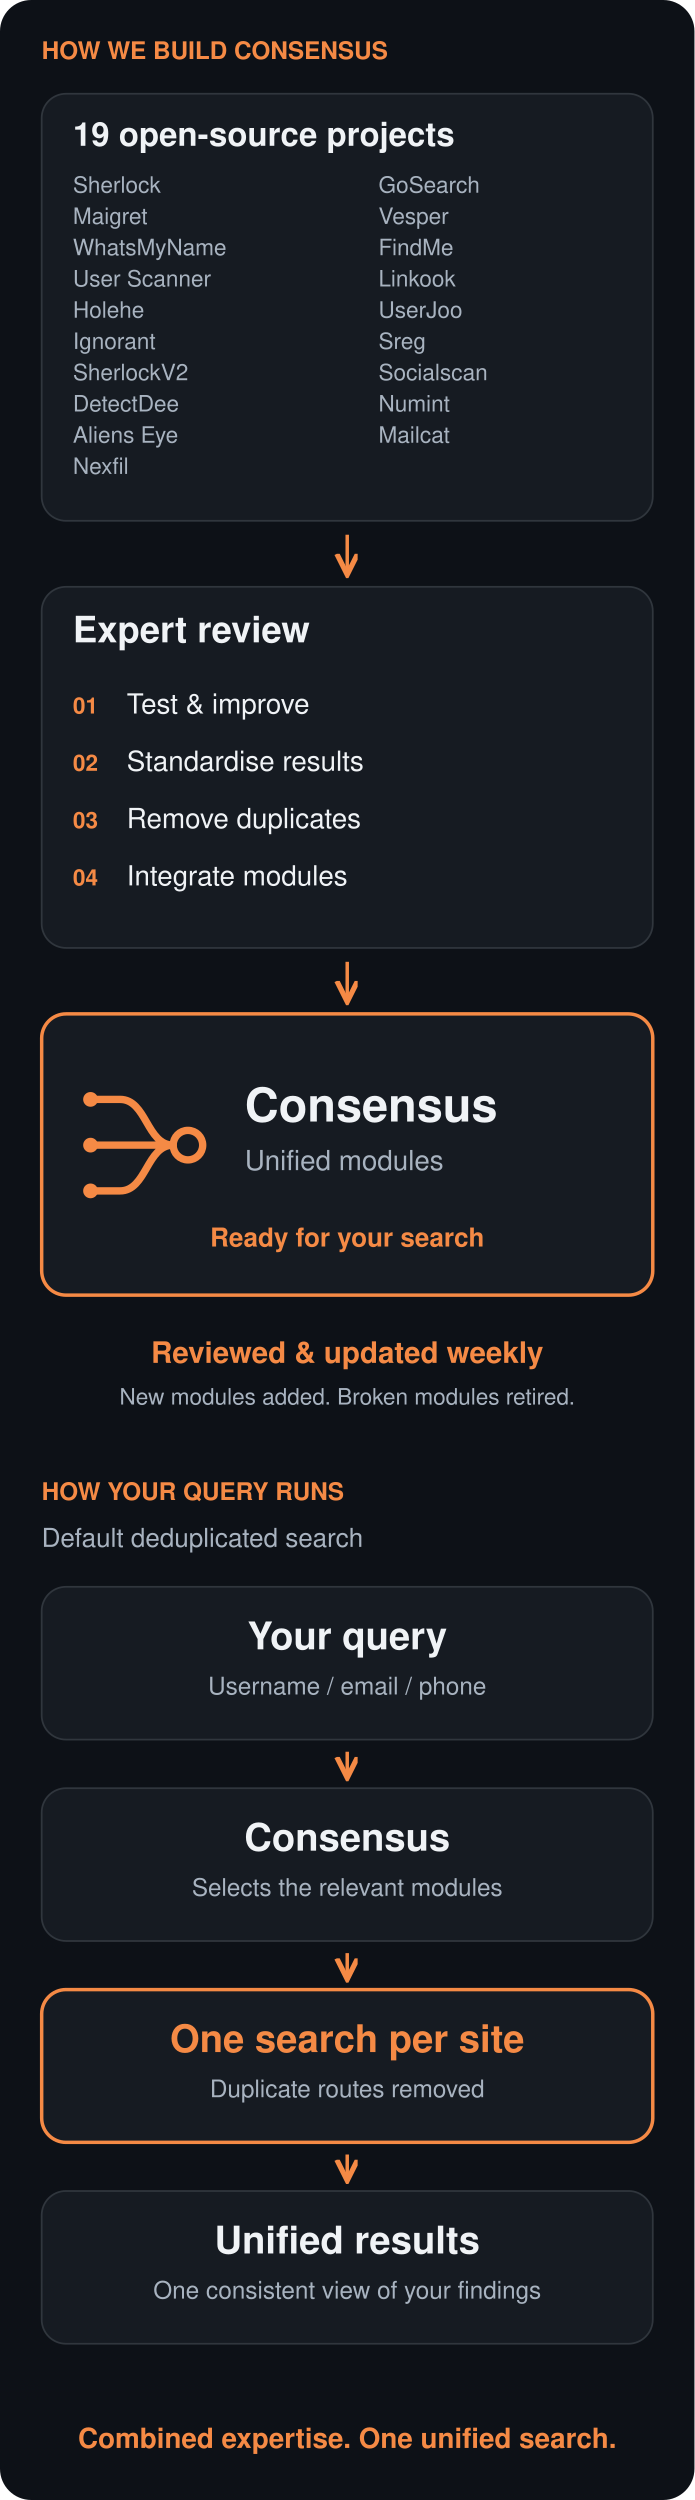
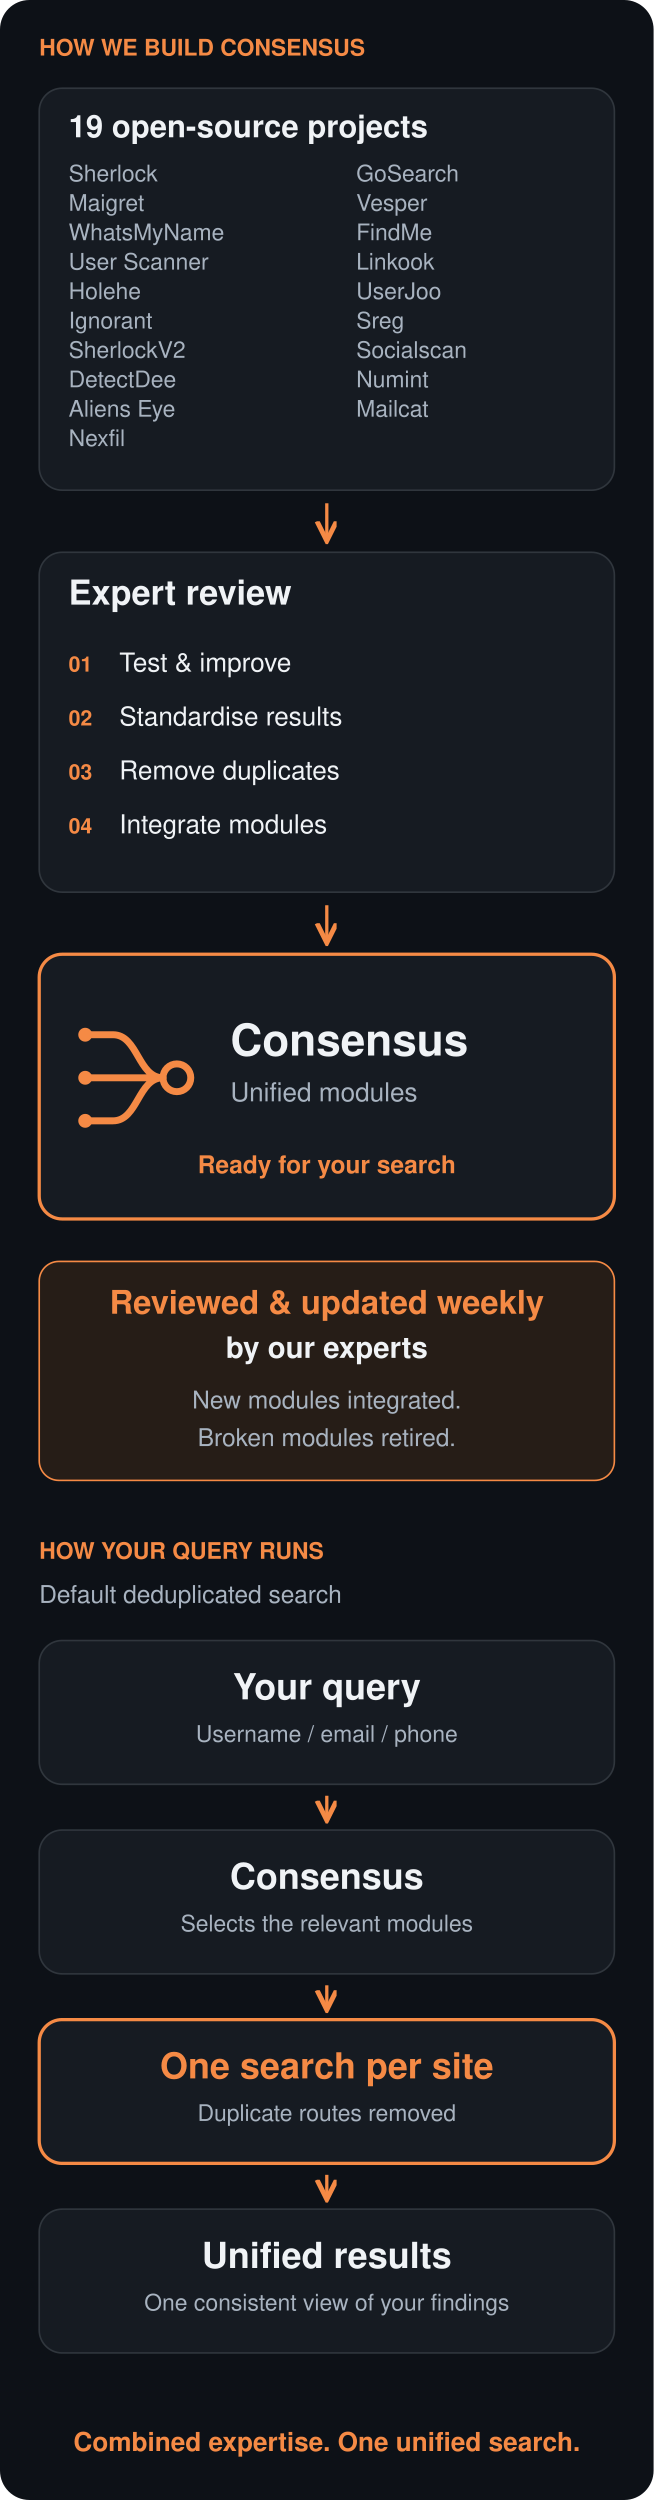
- <svg xmlns="http://www.w3.org/2000/svg" width="400" height="1440" viewBox="0 0 400 1440" role="img" aria-labelledby="title desc">
-   <rect width="400" height="1440" rx="18" fill="#0d1117" />
+ <svg xmlns="http://www.w3.org/2000/svg" width="400" height="1530" viewBox="0 0 400 1530" role="img" aria-labelledby="title desc">
+   <rect width="400" height="1530" rx="18" fill="#0d1117" />
  <defs>
    <marker id="arrow" markerWidth="7" markerHeight="7" refX="5" refY="3" orient="auto">
      <path d="M0 0L6 3L0 6" fill="none" stroke="#f58a45" stroke-width="1.5" />
    </marker>
  </defs>
  <g font-family="Segoe UI, Helvetica, Arial, sans-serif">
    <text x="24" y="34" font-size="14" fill="#f58a45" font-weight="700" text-anchor="start">HOW WE BUILD CONSENSUS</text>
    <rect x="24" y="54" width="352" height="246" rx="14" fill="#161b22" stroke="#30363d" stroke-width="1" />
    <text x="42" y="84" font-size="19" fill="#f0f3f6" font-weight="600" text-anchor="start">19 open-source projects</text>
-     <text x="42" y="111" font-size="13" fill="#a8b3c0" font-weight="400" text-anchor="start">Sherlock</text>
-     <text x="42" y="129" font-size="13" fill="#a8b3c0" font-weight="400" text-anchor="start">Maigret</text>
-     <text x="42" y="147" font-size="13" fill="#a8b3c0" font-weight="400" text-anchor="start">WhatsMyName</text>
-     <text x="42" y="165" font-size="13" fill="#a8b3c0" font-weight="400" text-anchor="start">User Scanner</text>
-     <text x="42" y="183" font-size="13" fill="#a8b3c0" font-weight="400" text-anchor="start">Holehe</text>
-     <text x="42" y="201" font-size="13" fill="#a8b3c0" font-weight="400" text-anchor="start">Ignorant</text>
-     <text x="42" y="219" font-size="13" fill="#a8b3c0" font-weight="400" text-anchor="start">SherlockV2</text>
-     <text x="42" y="237" font-size="13" fill="#a8b3c0" font-weight="400" text-anchor="start">DetectDee</text>
-     <text x="42" y="255" font-size="13" fill="#a8b3c0" font-weight="400" text-anchor="start">Aliens Eye</text>
-     <text x="42" y="273" font-size="13" fill="#a8b3c0" font-weight="400" text-anchor="start">Nexfil</text>
-     <text x="218" y="111" font-size="13" fill="#a8b3c0" font-weight="400" text-anchor="start">GoSearch</text>
-     <text x="218" y="129" font-size="13" fill="#a8b3c0" font-weight="400" text-anchor="start">Vesper</text>
-     <text x="218" y="147" font-size="13" fill="#a8b3c0" font-weight="400" text-anchor="start">FindMe</text>
-     <text x="218" y="165" font-size="13" fill="#a8b3c0" font-weight="400" text-anchor="start">Linkook</text>
-     <text x="218" y="183" font-size="13" fill="#a8b3c0" font-weight="400" text-anchor="start">UserJoo</text>
-     <text x="218" y="201" font-size="13" fill="#a8b3c0" font-weight="400" text-anchor="start">Sreg</text>
-     <text x="218" y="219" font-size="13" fill="#a8b3c0" font-weight="400" text-anchor="start">Socialscan</text>
-     <text x="218" y="237" font-size="13" fill="#a8b3c0" font-weight="400" text-anchor="start">Numint</text>
-     <text x="218" y="255" font-size="13" fill="#a8b3c0" font-weight="400" text-anchor="start">Mailcat</text>
+     <text x="42" y="111" font-size="14" fill="#a8b3c0" font-weight="400" text-anchor="start">Sherlock</text>
+     <text x="42" y="129" font-size="14" fill="#a8b3c0" font-weight="400" text-anchor="start">Maigret</text>
+     <text x="42" y="147" font-size="14" fill="#a8b3c0" font-weight="400" text-anchor="start">WhatsMyName</text>
+     <text x="42" y="165" font-size="14" fill="#a8b3c0" font-weight="400" text-anchor="start">User Scanner</text>
+     <text x="42" y="183" font-size="14" fill="#a8b3c0" font-weight="400" text-anchor="start">Holehe</text>
+     <text x="42" y="201" font-size="14" fill="#a8b3c0" font-weight="400" text-anchor="start">Ignorant</text>
+     <text x="42" y="219" font-size="14" fill="#a8b3c0" font-weight="400" text-anchor="start">SherlockV2</text>
+     <text x="42" y="237" font-size="14" fill="#a8b3c0" font-weight="400" text-anchor="start">DetectDee</text>
+     <text x="42" y="255" font-size="14" fill="#a8b3c0" font-weight="400" text-anchor="start">Aliens Eye</text>
+     <text x="42" y="273" font-size="14" fill="#a8b3c0" font-weight="400" text-anchor="start">Nexfil</text>
+     <text x="218" y="111" font-size="14" fill="#a8b3c0" font-weight="400" text-anchor="start">GoSearch</text>
+     <text x="218" y="129" font-size="14" fill="#a8b3c0" font-weight="400" text-anchor="start">Vesper</text>
+     <text x="218" y="147" font-size="14" fill="#a8b3c0" font-weight="400" text-anchor="start">FindMe</text>
+     <text x="218" y="165" font-size="14" fill="#a8b3c0" font-weight="400" text-anchor="start">Linkook</text>
+     <text x="218" y="183" font-size="14" fill="#a8b3c0" font-weight="400" text-anchor="start">UserJoo</text>
+     <text x="218" y="201" font-size="14" fill="#a8b3c0" font-weight="400" text-anchor="start">Sreg</text>
+     <text x="218" y="219" font-size="14" fill="#a8b3c0" font-weight="400" text-anchor="start">Socialscan</text>
+     <text x="218" y="237" font-size="14" fill="#a8b3c0" font-weight="400" text-anchor="start">Numint</text>
+     <text x="218" y="255" font-size="14" fill="#a8b3c0" font-weight="400" text-anchor="start">Mailcat</text>
    <rect x="24" y="338" width="352" height="208" rx="14" fill="#161b22" stroke="#30363d" stroke-width="1" />
    <text x="42" y="370" font-size="21" fill="#f0f3f6" font-weight="600" text-anchor="start">Expert review</text>
    <text x="42" y="411" font-size="13" fill="#f58a45" font-weight="700" text-anchor="start">01</text>
    <text x="73" y="411" font-size="16" fill="#f0f3f6" font-weight="400" text-anchor="start">Test &amp; improve</text>
    <text x="42" y="444" font-size="13" fill="#f58a45" font-weight="700" text-anchor="start">02</text>
    <text x="73" y="444" font-size="16" fill="#f0f3f6" font-weight="400" text-anchor="start">Standardise results</text>
    <text x="42" y="477" font-size="13" fill="#f58a45" font-weight="700" text-anchor="start">03</text>
    <text x="73" y="477" font-size="16" fill="#f0f3f6" font-weight="400" text-anchor="start">Remove duplicates</text>
    <text x="42" y="510" font-size="13" fill="#f58a45" font-weight="700" text-anchor="start">04</text>
    <text x="73" y="510" font-size="16" fill="#f0f3f6" font-weight="400" text-anchor="start">Integrate modules</text>
    <rect x="24" y="584" width="352" height="162" rx="14" fill="#161b22" stroke="#f58a45" stroke-width="2" />
    <g transform="translate(36 612) scale(0.85)">
      <g fill="none" stroke="#f58a45" stroke-width="5" stroke-linecap="round" stroke-linejoin="round">
        <path d="M22 25h17c18 0 18 31 36 31M22 56h53M22 87h17c18 0 18-31 36-31" />
        <circle cx="85" cy="56" r="10" />
      </g>
      <g fill="#f58a45">
        <circle cx="19" cy="25" r="5" />
        <circle cx="19" cy="56" r="5" />
        <circle cx="19" cy="87" r="5" />
      </g>
    </g>
    <text x="141" y="646" font-size="27" fill="#f0f3f6" font-weight="600" text-anchor="start">Consensus</text>
    <text x="141" y="674" font-size="16" fill="#a8b3c0" font-weight="400" text-anchor="start">Unified modules</text>
    <text x="200.0" y="718" font-size="15" fill="#f58a45" font-weight="600" text-anchor="middle">Ready for your search</text>
    <path d="M200 308L200 329" fill="none" stroke="#f58a45" stroke-width="2" marker-end="url(#arrow)" />
    <path d="M200 554L200 575" fill="none" stroke="#f58a45" stroke-width="2" marker-end="url(#arrow)" />
-     <text x="200" y="785" font-size="17" fill="#f58a45" font-weight="600" text-anchor="middle">Reviewed &amp; updated weekly</text>
-     <text x="200" y="809" font-size="13" fill="#a8b3c0" font-weight="400" text-anchor="middle">New modules added. Broken modules retired.</text>
-     <text x="24" y="864" font-size="14" fill="#f58a45" font-weight="700" text-anchor="start">HOW YOUR QUERY RUNS</text>
-     <text x="24" y="891" font-size="15" fill="#a8b3c0" font-weight="400" text-anchor="start">Default deduplicated search</text>
-     <rect x="24" y="914" width="352" height="88" rx="14" fill="#161b22" stroke="#30363d" stroke-width="1" />
-     <text x="200" y="950" font-size="22" fill="#f0f3f6" font-weight="600" text-anchor="middle">Your query</text>
-     <text x="200" y="976" font-size="14" fill="#a8b3c0" font-weight="400" text-anchor="middle">Username / email / phone</text>
-     <path d="M200 1009L200 1022" fill="none" stroke="#f58a45" stroke-width="2" marker-end="url(#arrow)" />
-     <rect x="24" y="1030" width="352" height="88" rx="14" fill="#161b22" stroke="#30363d" stroke-width="1" />
-     <text x="200" y="1066" font-size="22" fill="#f0f3f6" font-weight="600" text-anchor="middle">Consensus</text>
-     <text x="200" y="1092" font-size="14" fill="#a8b3c0" font-weight="400" text-anchor="middle">Selects the relevant modules</text>
-     <path d="M200 1125L200 1138" fill="none" stroke="#f58a45" stroke-width="2" marker-end="url(#arrow)" />
-     <rect x="24" y="1146" width="352" height="88" rx="14" fill="#161b22" stroke="#f58a45" stroke-width="2" />
-     <text x="200" y="1182" font-size="22" fill="#f58a45" font-weight="600" text-anchor="middle">One search per site</text>
-     <text x="200" y="1208" font-size="14" fill="#a8b3c0" font-weight="400" text-anchor="middle">Duplicate routes removed</text>
-     <path d="M200 1241L200 1254" fill="none" stroke="#f58a45" stroke-width="2" marker-end="url(#arrow)" />
-     <rect x="24" y="1262" width="352" height="88" rx="14" fill="#161b22" stroke="#30363d" stroke-width="1" />
-     <text x="200" y="1298" font-size="22" fill="#f0f3f6" font-weight="600" text-anchor="middle">Unified results</text>
-     <text x="200" y="1324" font-size="14" fill="#a8b3c0" font-weight="400" text-anchor="middle">One consistent view of your findings</text>
-     <text x="200" y="1410" font-size="16" fill="#f58a45" font-weight="600" text-anchor="middle">Combined expertise. One unified search.</text>
+     <rect x="24" y="772" width="352" height="134" rx="12" fill="#261d17" stroke="#f58a45" />
+     <text x="200" y="804" font-size="20" fill="#f58a45" font-weight="700" text-anchor="middle">Reviewed &amp; updated weekly</text>
+     <text x="200" y="831" font-size="18" fill="#f0f3f6" font-weight="600" text-anchor="middle">by our experts</text>
+     <text x="200" y="862" font-size="15" fill="#a8b3c0" font-weight="400" text-anchor="middle">New modules integrated.</text>
+     <text x="200" y="885" font-size="15" fill="#a8b3c0" font-weight="400" text-anchor="middle">Broken modules retired.</text>
+     <text x="24" y="954" font-size="14" fill="#f58a45" font-weight="700" text-anchor="start">HOW YOUR QUERY RUNS</text>
+     <text x="24" y="981" font-size="15" fill="#a8b3c0" font-weight="400" text-anchor="start">Default deduplicated search</text>
+     <rect x="24" y="1004" width="352" height="88" rx="14" fill="#161b22" stroke="#30363d" stroke-width="1" />
+     <text x="200" y="1040" font-size="22" fill="#f0f3f6" font-weight="600" text-anchor="middle">Your query</text>
+     <text x="200" y="1066" font-size="14" fill="#a8b3c0" font-weight="400" text-anchor="middle">Username / email / phone</text>
+     <path d="M200 1099L200 1112" fill="none" stroke="#f58a45" stroke-width="2" marker-end="url(#arrow)" />
+     <rect x="24" y="1120" width="352" height="88" rx="14" fill="#161b22" stroke="#30363d" stroke-width="1" />
+     <text x="200" y="1156" font-size="22" fill="#f0f3f6" font-weight="600" text-anchor="middle">Consensus</text>
+     <text x="200" y="1182" font-size="14" fill="#a8b3c0" font-weight="400" text-anchor="middle">Selects the relevant modules</text>
+     <path d="M200 1215L200 1228" fill="none" stroke="#f58a45" stroke-width="2" marker-end="url(#arrow)" />
+     <rect x="24" y="1236" width="352" height="88" rx="14" fill="#161b22" stroke="#f58a45" stroke-width="2" />
+     <text x="200" y="1272" font-size="22" fill="#f58a45" font-weight="600" text-anchor="middle">One search per site</text>
+     <text x="200" y="1298" font-size="14" fill="#a8b3c0" font-weight="400" text-anchor="middle">Duplicate routes removed</text>
+     <path d="M200 1331L200 1344" fill="none" stroke="#f58a45" stroke-width="2" marker-end="url(#arrow)" />
+     <rect x="24" y="1352" width="352" height="88" rx="14" fill="#161b22" stroke="#30363d" stroke-width="1" />
+     <text x="200" y="1388" font-size="22" fill="#f0f3f6" font-weight="600" text-anchor="middle">Unified results</text>
+     <text x="200" y="1414" font-size="14" fill="#a8b3c0" font-weight="400" text-anchor="middle">One consistent view of your findings</text>
+     <text x="200" y="1500" font-size="16" fill="#f58a45" font-weight="600" text-anchor="middle">Combined expertise. One unified search.</text>
  </g>
</svg>
